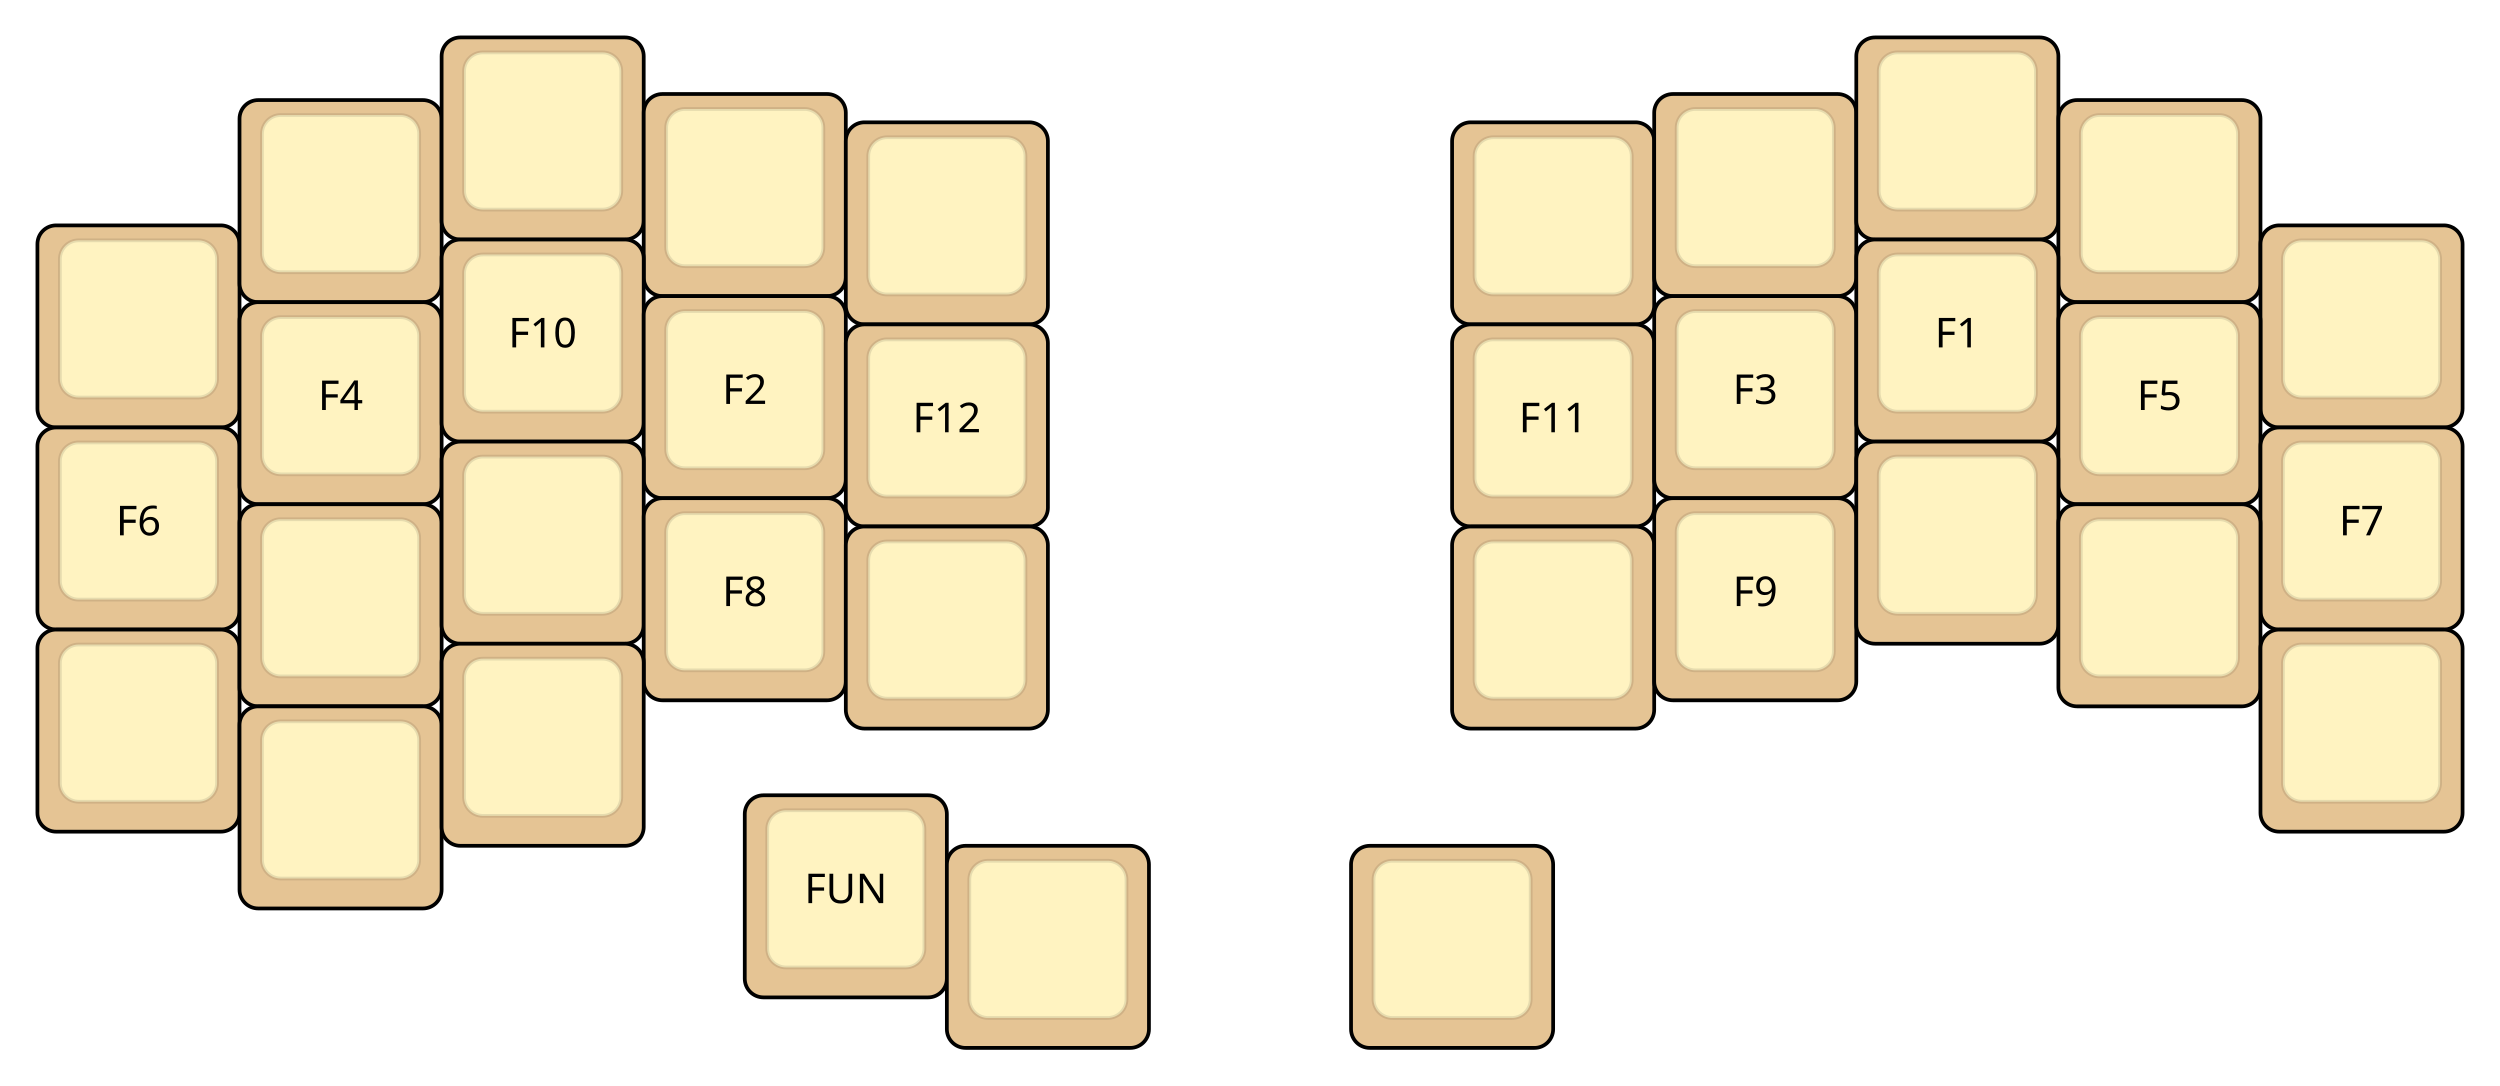
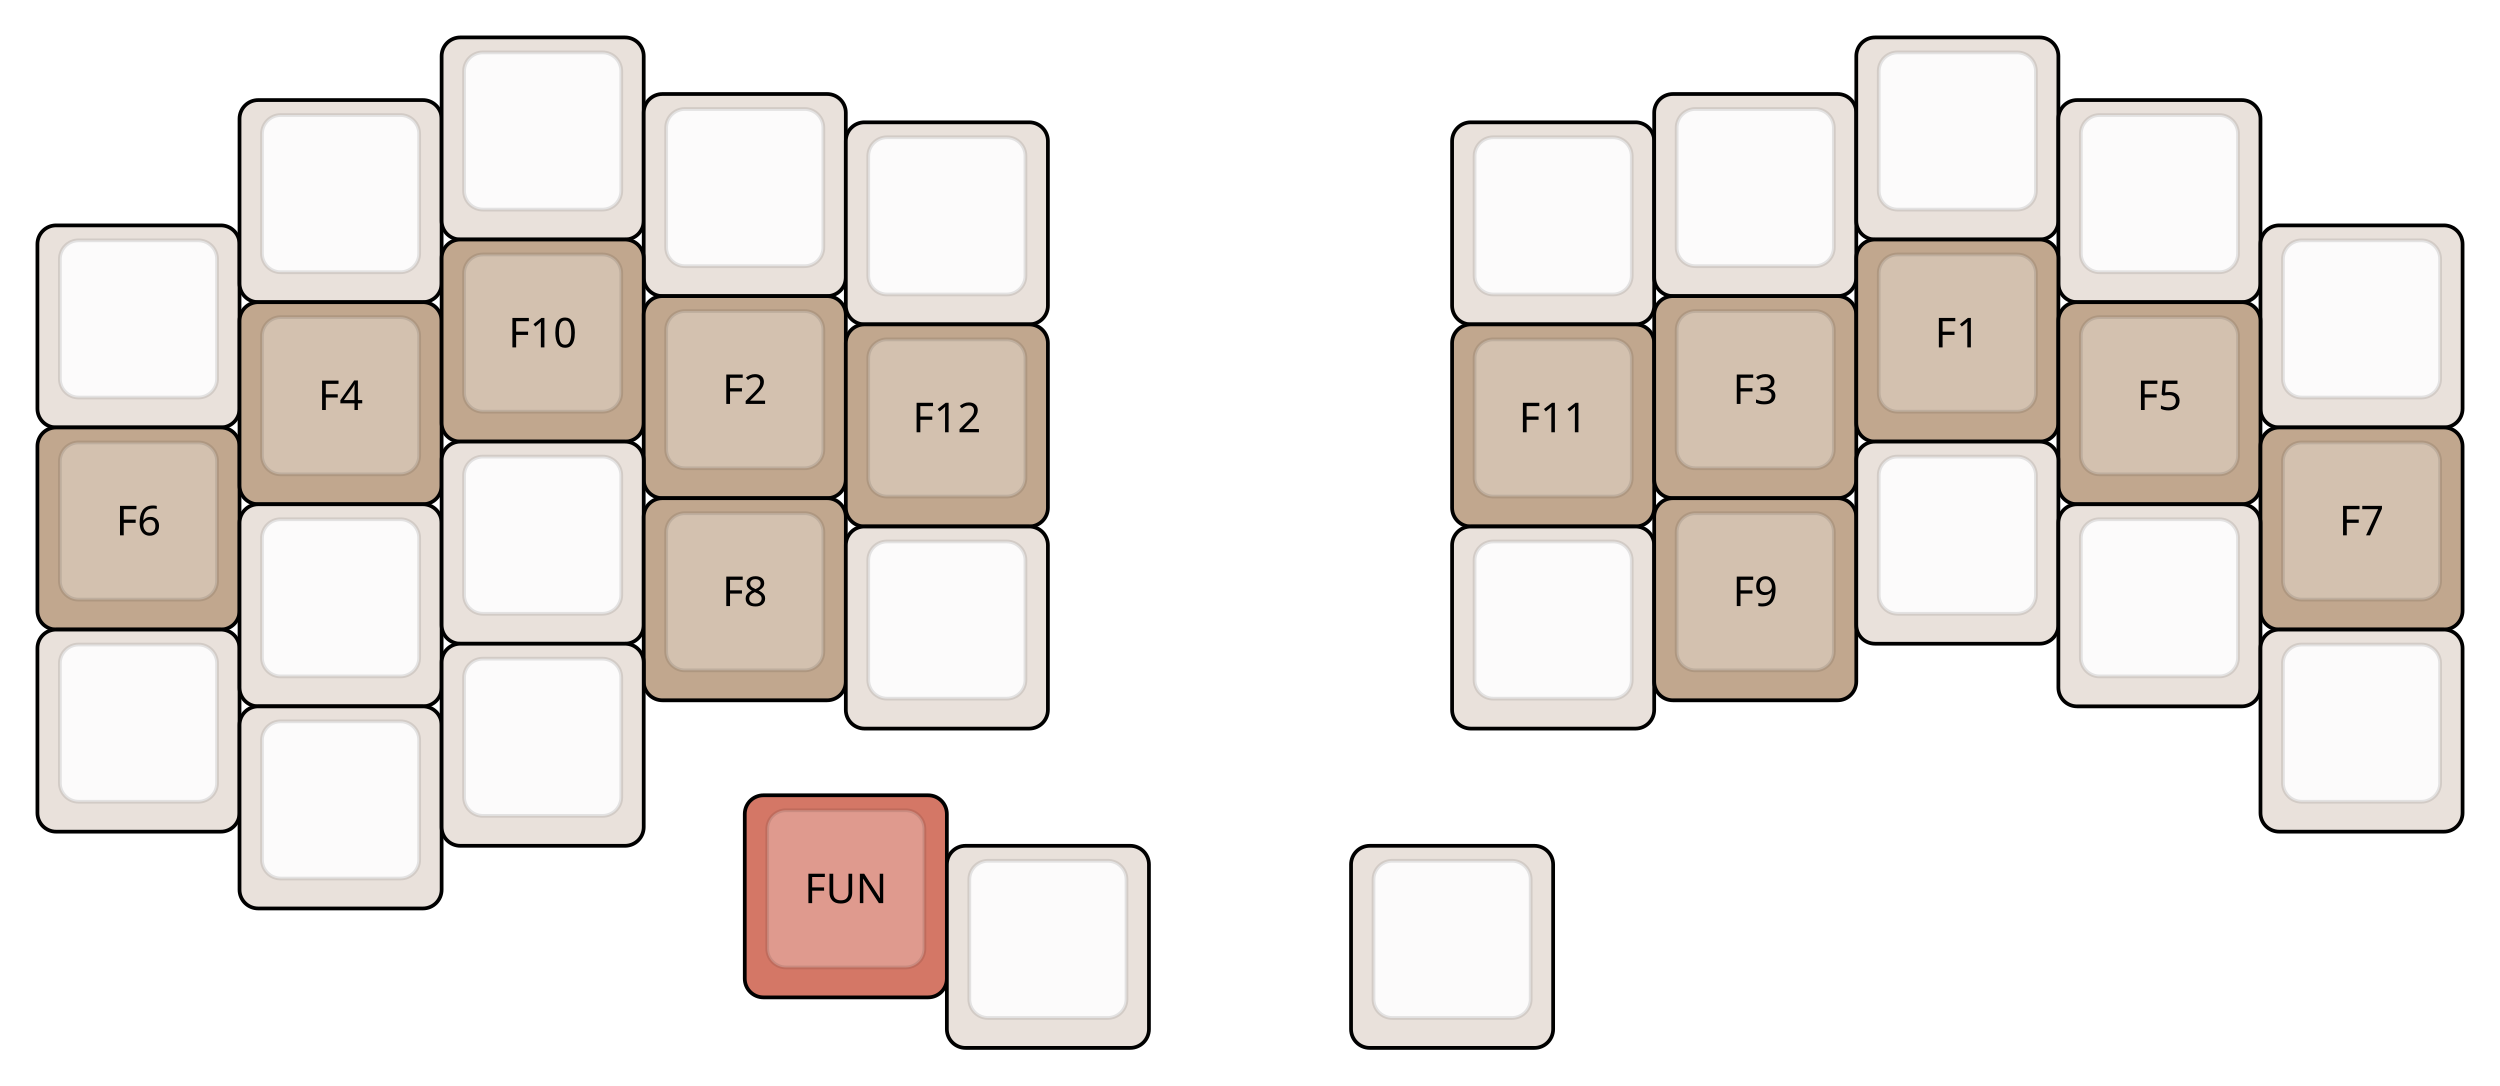
<svg xmlns="http://www.w3.org/2000/svg" width="668px" height="290x" viewBox="0 0 668 290">
  <style type="text/css">
    .keycap .border { stroke: black; stroke-width: 1; }
    .keycap .inner.border { stroke: rgba(0,0,0,.1); }
    .keycap { font-family: sans-serif; font-size: 11px}
    .keycap .sub { font-size: 9px}
  </style>
  <g class="keycap blank">
-     <rect x="10" y="60.22" width="54" height="54" rx="5" fill="#e5c494" class="outer border" />
-     <rect x="16" y="64.22" width="42" height="42" rx="5" fill="#fff3c1" class="inner border" />
+     <rect x="10" y="60.22" width="54" height="54" rx="5" fill="#e9e1db" class="outer border" />
+     <rect x="16" y="64.22" width="42" height="42" rx="5" fill="#fcfbfb" class="inner border" />
  </g>
  <g class="keycap blank">
-     <rect x="64" y="26.74" width="54" height="54" rx="5" fill="#e5c494" class="outer border" />
-     <rect x="70" y="30.74" width="42" height="42" rx="5" fill="#fff3c1" class="inner border" />
+     <rect x="64" y="26.74" width="54" height="54" rx="5" fill="#e9e1db" class="outer border" />
+     <rect x="70" y="30.74" width="42" height="42" rx="5" fill="#fcfbfb" class="inner border" />
  </g>
  <g class="keycap blank">
-     <rect x="118" y="10" width="54" height="54" rx="5" fill="#e5c494" class="outer border" />
-     <rect x="124" y="14" width="42" height="42" rx="5" fill="#fff3c1" class="inner border" />
+     <rect x="118" y="10" width="54" height="54" rx="5" fill="#e9e1db" class="outer border" />
+     <rect x="124" y="14" width="42" height="42" rx="5" fill="#fcfbfb" class="inner border" />
  </g>
  <g class="keycap blank">
-     <rect x="172" y="25.12" width="54" height="54" rx="5" fill="#e5c494" class="outer border" />
-     <rect x="178" y="29.12" width="42" height="42" rx="5" fill="#fff3c1" class="inner border" />
+     <rect x="172" y="25.12" width="54" height="54" rx="5" fill="#e9e1db" class="outer border" />
+     <rect x="178" y="29.12" width="42" height="42" rx="5" fill="#fcfbfb" class="inner border" />
  </g>
  <g class="keycap blank">
-     <rect x="226" y="32.68" width="54" height="54" rx="5" fill="#e5c494" class="outer border" />
-     <rect x="232" y="36.68" width="42" height="42" rx="5" fill="#fff3c1" class="inner border" />
+     <rect x="226" y="32.68" width="54" height="54" rx="5" fill="#e9e1db" class="outer border" />
+     <rect x="232" y="36.68" width="42" height="42" rx="5" fill="#fcfbfb" class="inner border" />
  </g>
  <g class="keycap blank">
-     <rect x="388" y="32.68" width="54" height="54" rx="5" fill="#e5c494" class="outer border" />
-     <rect x="394" y="36.68" width="42" height="42" rx="5" fill="#fff3c1" class="inner border" />
+     <rect x="388" y="32.68" width="54" height="54" rx="5" fill="#e9e1db" class="outer border" />
+     <rect x="394" y="36.68" width="42" height="42" rx="5" fill="#fcfbfb" class="inner border" />
  </g>
  <g class="keycap blank">
-     <rect x="442" y="25.12" width="54" height="54" rx="5" fill="#e5c494" class="outer border" />
-     <rect x="448" y="29.12" width="42" height="42" rx="5" fill="#fff3c1" class="inner border" />
+     <rect x="442" y="25.12" width="54" height="54" rx="5" fill="#e9e1db" class="outer border" />
+     <rect x="448" y="29.12" width="42" height="42" rx="5" fill="#fcfbfb" class="inner border" />
  </g>
  <g class="keycap blank">
-     <rect x="496" y="10" width="54" height="54" rx="5" fill="#e5c494" class="outer border" />
-     <rect x="502" y="14" width="42" height="42" rx="5" fill="#fff3c1" class="inner border" />
+     <rect x="496" y="10" width="54" height="54" rx="5" fill="#e9e1db" class="outer border" />
+     <rect x="502" y="14" width="42" height="42" rx="5" fill="#fcfbfb" class="inner border" />
  </g>
  <g class="keycap blank">
-     <rect x="550" y="26.74" width="54" height="54" rx="5" fill="#e5c494" class="outer border" />
-     <rect x="556" y="30.74" width="42" height="42" rx="5" fill="#fff3c1" class="inner border" />
+     <rect x="550" y="26.74" width="54" height="54" rx="5" fill="#e9e1db" class="outer border" />
+     <rect x="556" y="30.74" width="42" height="42" rx="5" fill="#fcfbfb" class="inner border" />
  </g>
  <g class="keycap blank">
-     <rect x="604" y="60.22" width="54" height="54" rx="5" fill="#e5c494" class="outer border" />
-     <rect x="610" y="64.22" width="42" height="42" rx="5" fill="#fff3c1" class="inner border" />
+     <rect x="604" y="60.22" width="54" height="54" rx="5" fill="#e9e1db" class="outer border" />
+     <rect x="610" y="64.22" width="42" height="42" rx="5" fill="#fcfbfb" class="inner border" />
  </g>
  <g class="keycap default">
-     <rect x="10" y="114.22" width="54" height="54" rx="5" fill="#e5c494" class="outer border" />
-     <rect x="16" y="118.22" width="42" height="42" rx="5" fill="#fff3c1" class="inner border" />
+     <rect x="10" y="114.22" width="54" height="54" rx="5" fill="#c1a78e" class="outer border" />
+     <rect x="16" y="118.22" width="42" height="42" rx="5" fill="#d3c1af" class="inner border" />
    <text x="37" y="139.22" text-anchor="middle" dominant-baseline="middle" class="main">
      <tspan x="37" dy="0">F6</tspan>
    </text>
  </g>
  <g class="keycap default">
-     <rect x="64" y="80.74" width="54" height="54" rx="5" fill="#e5c494" class="outer border" />
-     <rect x="70" y="84.74" width="42" height="42" rx="5" fill="#fff3c1" class="inner border" />
+     <rect x="64" y="80.74" width="54" height="54" rx="5" fill="#c1a78e" class="outer border" />
+     <rect x="70" y="84.74" width="42" height="42" rx="5" fill="#d3c1af" class="inner border" />
    <text x="91" y="105.74" text-anchor="middle" dominant-baseline="middle" class="main">
      <tspan x="91" dy="0">F4</tspan>
    </text>
  </g>
  <g class="keycap default">
-     <rect x="118" y="64" width="54" height="54" rx="5" fill="#e5c494" class="outer border" />
-     <rect x="124" y="68" width="42" height="42" rx="5" fill="#fff3c1" class="inner border" />
+     <rect x="118" y="64" width="54" height="54" rx="5" fill="#c1a78e" class="outer border" />
+     <rect x="124" y="68" width="42" height="42" rx="5" fill="#d3c1af" class="inner border" />
    <text x="145" y="89" text-anchor="middle" dominant-baseline="middle" class="main">
      <tspan x="145" dy="0">F10</tspan>
    </text>
  </g>
  <g class="keycap default">
-     <rect x="172" y="79.12" width="54" height="54" rx="5" fill="#e5c494" class="outer border" />
-     <rect x="178" y="83.12" width="42" height="42" rx="5" fill="#fff3c1" class="inner border" />
+     <rect x="172" y="79.12" width="54" height="54" rx="5" fill="#c1a78e" class="outer border" />
+     <rect x="178" y="83.12" width="42" height="42" rx="5" fill="#d3c1af" class="inner border" />
    <text x="199" y="104.12" text-anchor="middle" dominant-baseline="middle" class="main">
      <tspan x="199" dy="0">F2</tspan>
    </text>
  </g>
  <g class="keycap default">
-     <rect x="226" y="86.68" width="54" height="54" rx="5" fill="#e5c494" class="outer border" />
-     <rect x="232" y="90.68" width="42" height="42" rx="5" fill="#fff3c1" class="inner border" />
+     <rect x="226" y="86.68" width="54" height="54" rx="5" fill="#c1a78e" class="outer border" />
+     <rect x="232" y="90.68" width="42" height="42" rx="5" fill="#d3c1af" class="inner border" />
    <text x="253" y="111.68" text-anchor="middle" dominant-baseline="middle" class="main">
      <tspan x="253" dy="0">F12</tspan>
    </text>
  </g>
  <g class="keycap default">
-     <rect x="388" y="86.68" width="54" height="54" rx="5" fill="#e5c494" class="outer border" />
-     <rect x="394" y="90.68" width="42" height="42" rx="5" fill="#fff3c1" class="inner border" />
+     <rect x="388" y="86.68" width="54" height="54" rx="5" fill="#c1a78e" class="outer border" />
+     <rect x="394" y="90.68" width="42" height="42" rx="5" fill="#d3c1af" class="inner border" />
    <text x="415" y="111.68" text-anchor="middle" dominant-baseline="middle" class="main">
      <tspan x="415" dy="0">F11</tspan>
    </text>
  </g>
  <g class="keycap default">
-     <rect x="442" y="79.12" width="54" height="54" rx="5" fill="#e5c494" class="outer border" />
-     <rect x="448" y="83.12" width="42" height="42" rx="5" fill="#fff3c1" class="inner border" />
+     <rect x="442" y="79.12" width="54" height="54" rx="5" fill="#c1a78e" class="outer border" />
+     <rect x="448" y="83.12" width="42" height="42" rx="5" fill="#d3c1af" class="inner border" />
    <text x="469" y="104.12" text-anchor="middle" dominant-baseline="middle" class="main">
      <tspan x="469" dy="0">F3</tspan>
    </text>
  </g>
  <g class="keycap default">
-     <rect x="496" y="64" width="54" height="54" rx="5" fill="#e5c494" class="outer border" />
-     <rect x="502" y="68" width="42" height="42" rx="5" fill="#fff3c1" class="inner border" />
+     <rect x="496" y="64" width="54" height="54" rx="5" fill="#c1a78e" class="outer border" />
+     <rect x="502" y="68" width="42" height="42" rx="5" fill="#d3c1af" class="inner border" />
    <text x="523" y="89" text-anchor="middle" dominant-baseline="middle" class="main">
      <tspan x="523" dy="0">F1</tspan>
    </text>
  </g>
  <g class="keycap default">
-     <rect x="550" y="80.74" width="54" height="54" rx="5" fill="#e5c494" class="outer border" />
-     <rect x="556" y="84.74" width="42" height="42" rx="5" fill="#fff3c1" class="inner border" />
+     <rect x="550" y="80.74" width="54" height="54" rx="5" fill="#c1a78e" class="outer border" />
+     <rect x="556" y="84.74" width="42" height="42" rx="5" fill="#d3c1af" class="inner border" />
    <text x="577" y="105.74" text-anchor="middle" dominant-baseline="middle" class="main">
      <tspan x="577" dy="0">F5</tspan>
    </text>
  </g>
  <g class="keycap default">
-     <rect x="604" y="114.22" width="54" height="54" rx="5" fill="#e5c494" class="outer border" />
-     <rect x="610" y="118.22" width="42" height="42" rx="5" fill="#fff3c1" class="inner border" />
+     <rect x="604" y="114.22" width="54" height="54" rx="5" fill="#c1a78e" class="outer border" />
+     <rect x="610" y="118.22" width="42" height="42" rx="5" fill="#d3c1af" class="inner border" />
    <text x="631" y="139.22" text-anchor="middle" dominant-baseline="middle" class="main">
      <tspan x="631" dy="0">F7</tspan>
    </text>
  </g>
  <g class="keycap blank">
-     <rect x="10" y="168.22" width="54" height="54" rx="5" fill="#e5c494" class="outer border" />
-     <rect x="16" y="172.22" width="42" height="42" rx="5" fill="#fff3c1" class="inner border" />
+     <rect x="10" y="168.22" width="54" height="54" rx="5" fill="#e9e1db" class="outer border" />
+     <rect x="16" y="172.22" width="42" height="42" rx="5" fill="#fcfbfb" class="inner border" />
  </g>
  <g class="keycap blank">
-     <rect x="64" y="134.74" width="54" height="54" rx="5" fill="#e5c494" class="outer border" />
-     <rect x="70" y="138.74" width="42" height="42" rx="5" fill="#fff3c1" class="inner border" />
+     <rect x="64" y="134.74" width="54" height="54" rx="5" fill="#e9e1db" class="outer border" />
+     <rect x="70" y="138.74" width="42" height="42" rx="5" fill="#fcfbfb" class="inner border" />
  </g>
  <g class="keycap blank">
-     <rect x="118" y="118" width="54" height="54" rx="5" fill="#e5c494" class="outer border" />
-     <rect x="124" y="122" width="42" height="42" rx="5" fill="#fff3c1" class="inner border" />
+     <rect x="118" y="118" width="54" height="54" rx="5" fill="#e9e1db" class="outer border" />
+     <rect x="124" y="122" width="42" height="42" rx="5" fill="#fcfbfb" class="inner border" />
  </g>
  <g class="keycap default">
-     <rect x="172" y="133.12" width="54" height="54" rx="5" fill="#e5c494" class="outer border" />
-     <rect x="178" y="137.12" width="42" height="42" rx="5" fill="#fff3c1" class="inner border" />
+     <rect x="172" y="133.12" width="54" height="54" rx="5" fill="#c1a78e" class="outer border" />
+     <rect x="178" y="137.12" width="42" height="42" rx="5" fill="#d3c1af" class="inner border" />
    <text x="199" y="158.12" text-anchor="middle" dominant-baseline="middle" class="main">
      <tspan x="199" dy="0">F8</tspan>
    </text>
  </g>
  <g class="keycap blank">
-     <rect x="226" y="140.68" width="54" height="54" rx="5" fill="#e5c494" class="outer border" />
-     <rect x="232" y="144.68" width="42" height="42" rx="5" fill="#fff3c1" class="inner border" />
+     <rect x="226" y="140.68" width="54" height="54" rx="5" fill="#e9e1db" class="outer border" />
+     <rect x="232" y="144.68" width="42" height="42" rx="5" fill="#fcfbfb" class="inner border" />
  </g>
  <g class="keycap blank">
-     <rect x="388" y="140.68" width="54" height="54" rx="5" fill="#e5c494" class="outer border" />
-     <rect x="394" y="144.68" width="42" height="42" rx="5" fill="#fff3c1" class="inner border" />
+     <rect x="388" y="140.68" width="54" height="54" rx="5" fill="#e9e1db" class="outer border" />
+     <rect x="394" y="144.68" width="42" height="42" rx="5" fill="#fcfbfb" class="inner border" />
  </g>
  <g class="keycap default">
-     <rect x="442" y="133.12" width="54" height="54" rx="5" fill="#e5c494" class="outer border" />
-     <rect x="448" y="137.12" width="42" height="42" rx="5" fill="#fff3c1" class="inner border" />
+     <rect x="442" y="133.12" width="54" height="54" rx="5" fill="#c1a78e" class="outer border" />
+     <rect x="448" y="137.12" width="42" height="42" rx="5" fill="#d3c1af" class="inner border" />
    <text x="469" y="158.12" text-anchor="middle" dominant-baseline="middle" class="main">
      <tspan x="469" dy="0">F9</tspan>
    </text>
  </g>
  <g class="keycap blank">
-     <rect x="496" y="118" width="54" height="54" rx="5" fill="#e5c494" class="outer border" />
-     <rect x="502" y="122" width="42" height="42" rx="5" fill="#fff3c1" class="inner border" />
+     <rect x="496" y="118" width="54" height="54" rx="5" fill="#e9e1db" class="outer border" />
+     <rect x="502" y="122" width="42" height="42" rx="5" fill="#fcfbfb" class="inner border" />
  </g>
  <g class="keycap blank">
-     <rect x="550" y="134.74" width="54" height="54" rx="5" fill="#e5c494" class="outer border" />
-     <rect x="556" y="138.74" width="42" height="42" rx="5" fill="#fff3c1" class="inner border" />
+     <rect x="550" y="134.74" width="54" height="54" rx="5" fill="#e9e1db" class="outer border" />
+     <rect x="556" y="138.74" width="42" height="42" rx="5" fill="#fcfbfb" class="inner border" />
  </g>
  <g class="keycap blank">
-     <rect x="604" y="168.22" width="54" height="54" rx="5" fill="#e5c494" class="outer border" />
-     <rect x="610" y="172.22" width="42" height="42" rx="5" fill="#fff3c1" class="inner border" />
+     <rect x="604" y="168.22" width="54" height="54" rx="5" fill="#e9e1db" class="outer border" />
+     <rect x="610" y="172.22" width="42" height="42" rx="5" fill="#fcfbfb" class="inner border" />
  </g>
  <g class="keycap blank">
-     <rect x="64" y="188.74" width="54" height="54" rx="5" fill="#e5c494" class="outer border" />
-     <rect x="70" y="192.74" width="42" height="42" rx="5" fill="#fff3c1" class="inner border" />
+     <rect x="64" y="188.74" width="54" height="54" rx="5" fill="#e9e1db" class="outer border" />
+     <rect x="70" y="192.74" width="42" height="42" rx="5" fill="#fcfbfb" class="inner border" />
  </g>
  <g class="keycap blank">
-     <rect x="118" y="172" width="54" height="54" rx="5" fill="#e5c494" class="outer border" />
-     <rect x="124" y="176" width="42" height="42" rx="5" fill="#fff3c1" class="inner border" />
+     <rect x="118" y="172" width="54" height="54" rx="5" fill="#e9e1db" class="outer border" />
+     <rect x="124" y="176" width="42" height="42" rx="5" fill="#fcfbfb" class="inner border" />
  </g>
  <g class="keycap active_layer">
-     <rect x="199" y="212.5" width="54" height="54" rx="5" fill="#e5c494" class="outer border" />
-     <rect x="205" y="216.5" width="42" height="42" rx="5" fill="#fff3c1" class="inner border" />
+     <rect x="199" y="212.5" width="54" height="54" rx="5" fill="#d47766" class="outer border" />
+     <rect x="205" y="216.5" width="42" height="42" rx="5" fill="#df9a8e" class="inner border" />
    <text x="226" y="237.5" text-anchor="middle" dominant-baseline="middle" class="main">
      <tspan x="226" dy="0">FUN</tspan>
    </text>
  </g>
  <g class="keycap blank">
-     <rect x="253" y="226" width="54" height="54" rx="5" fill="#e5c494" class="outer border" />
-     <rect x="259" y="230" width="42" height="42" rx="5" fill="#fff3c1" class="inner border" />
+     <rect x="253" y="226" width="54" height="54" rx="5" fill="#e9e1db" class="outer border" />
+     <rect x="259" y="230" width="42" height="42" rx="5" fill="#fcfbfb" class="inner border" />
  </g>
  <g class="keycap blank">
-     <rect x="361" y="226" width="54" height="54" rx="5" fill="#e5c494" class="outer border" />
-     <rect x="367" y="230" width="42" height="42" rx="5" fill="#fff3c1" class="inner border" />
+     <rect x="361" y="226" width="54" height="54" rx="5" fill="#e9e1db" class="outer border" />
+     <rect x="367" y="230" width="42" height="42" rx="5" fill="#fcfbfb" class="inner border" />
  </g>
</svg>
